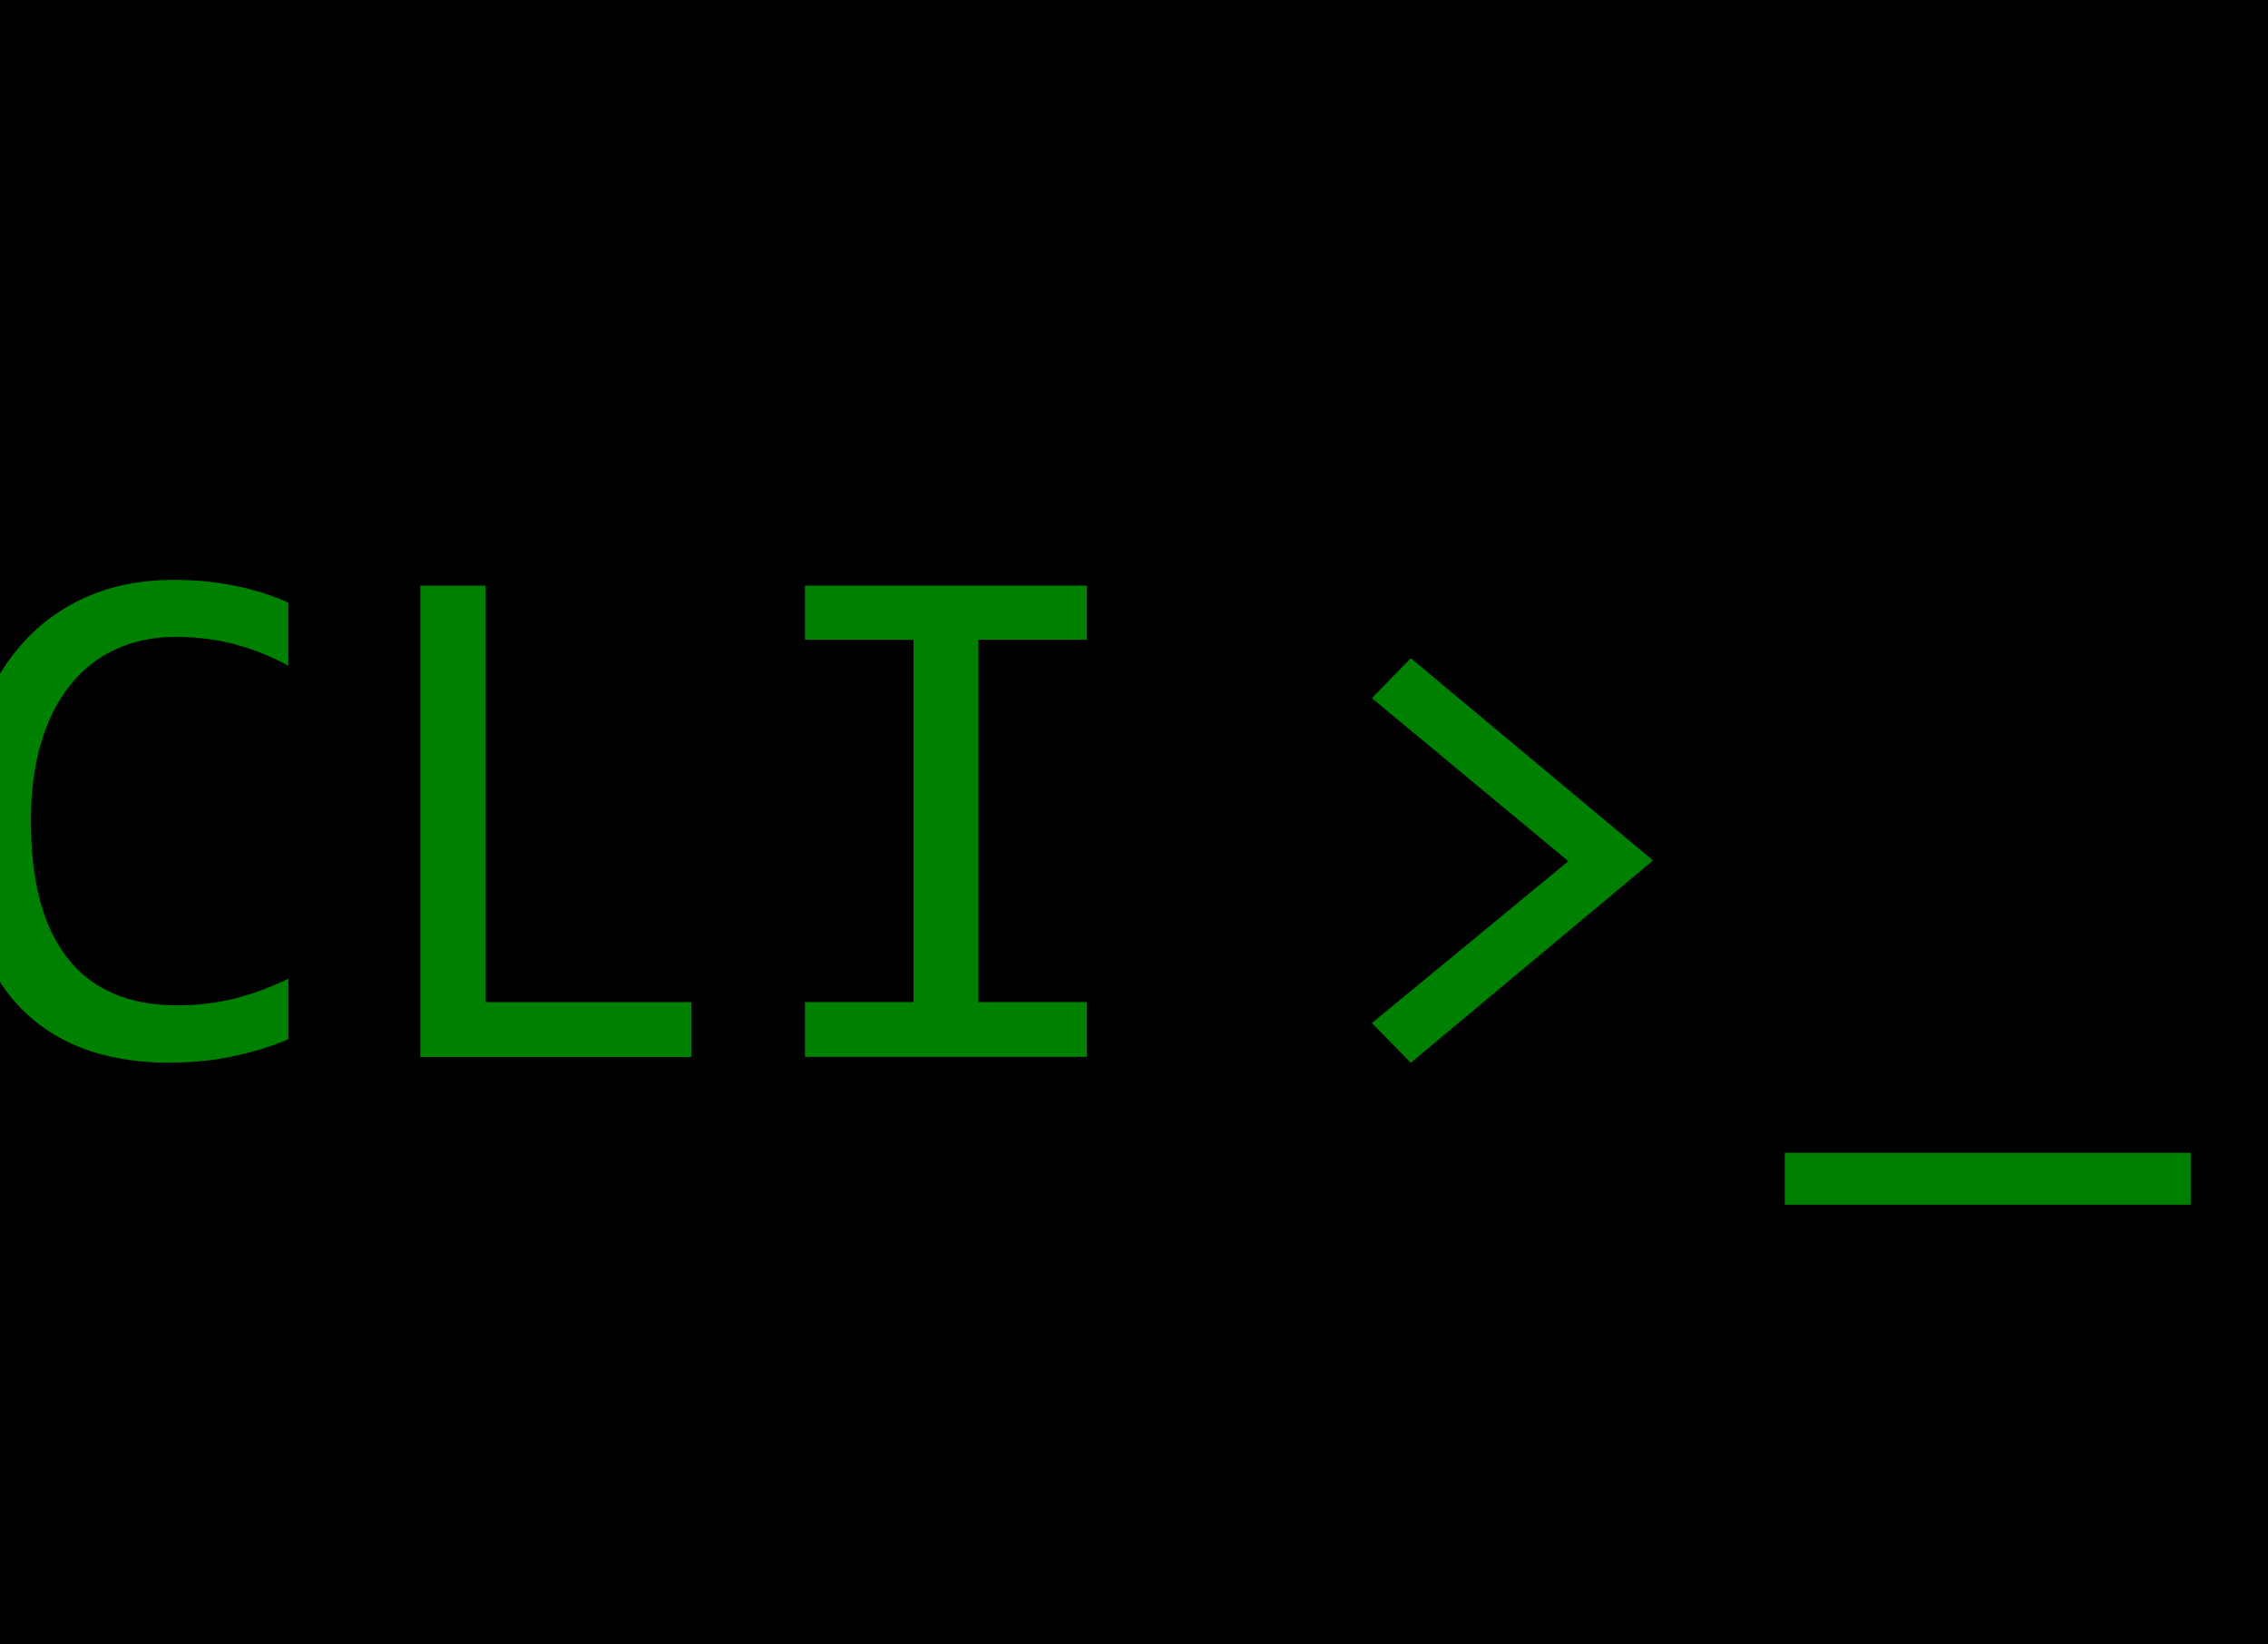
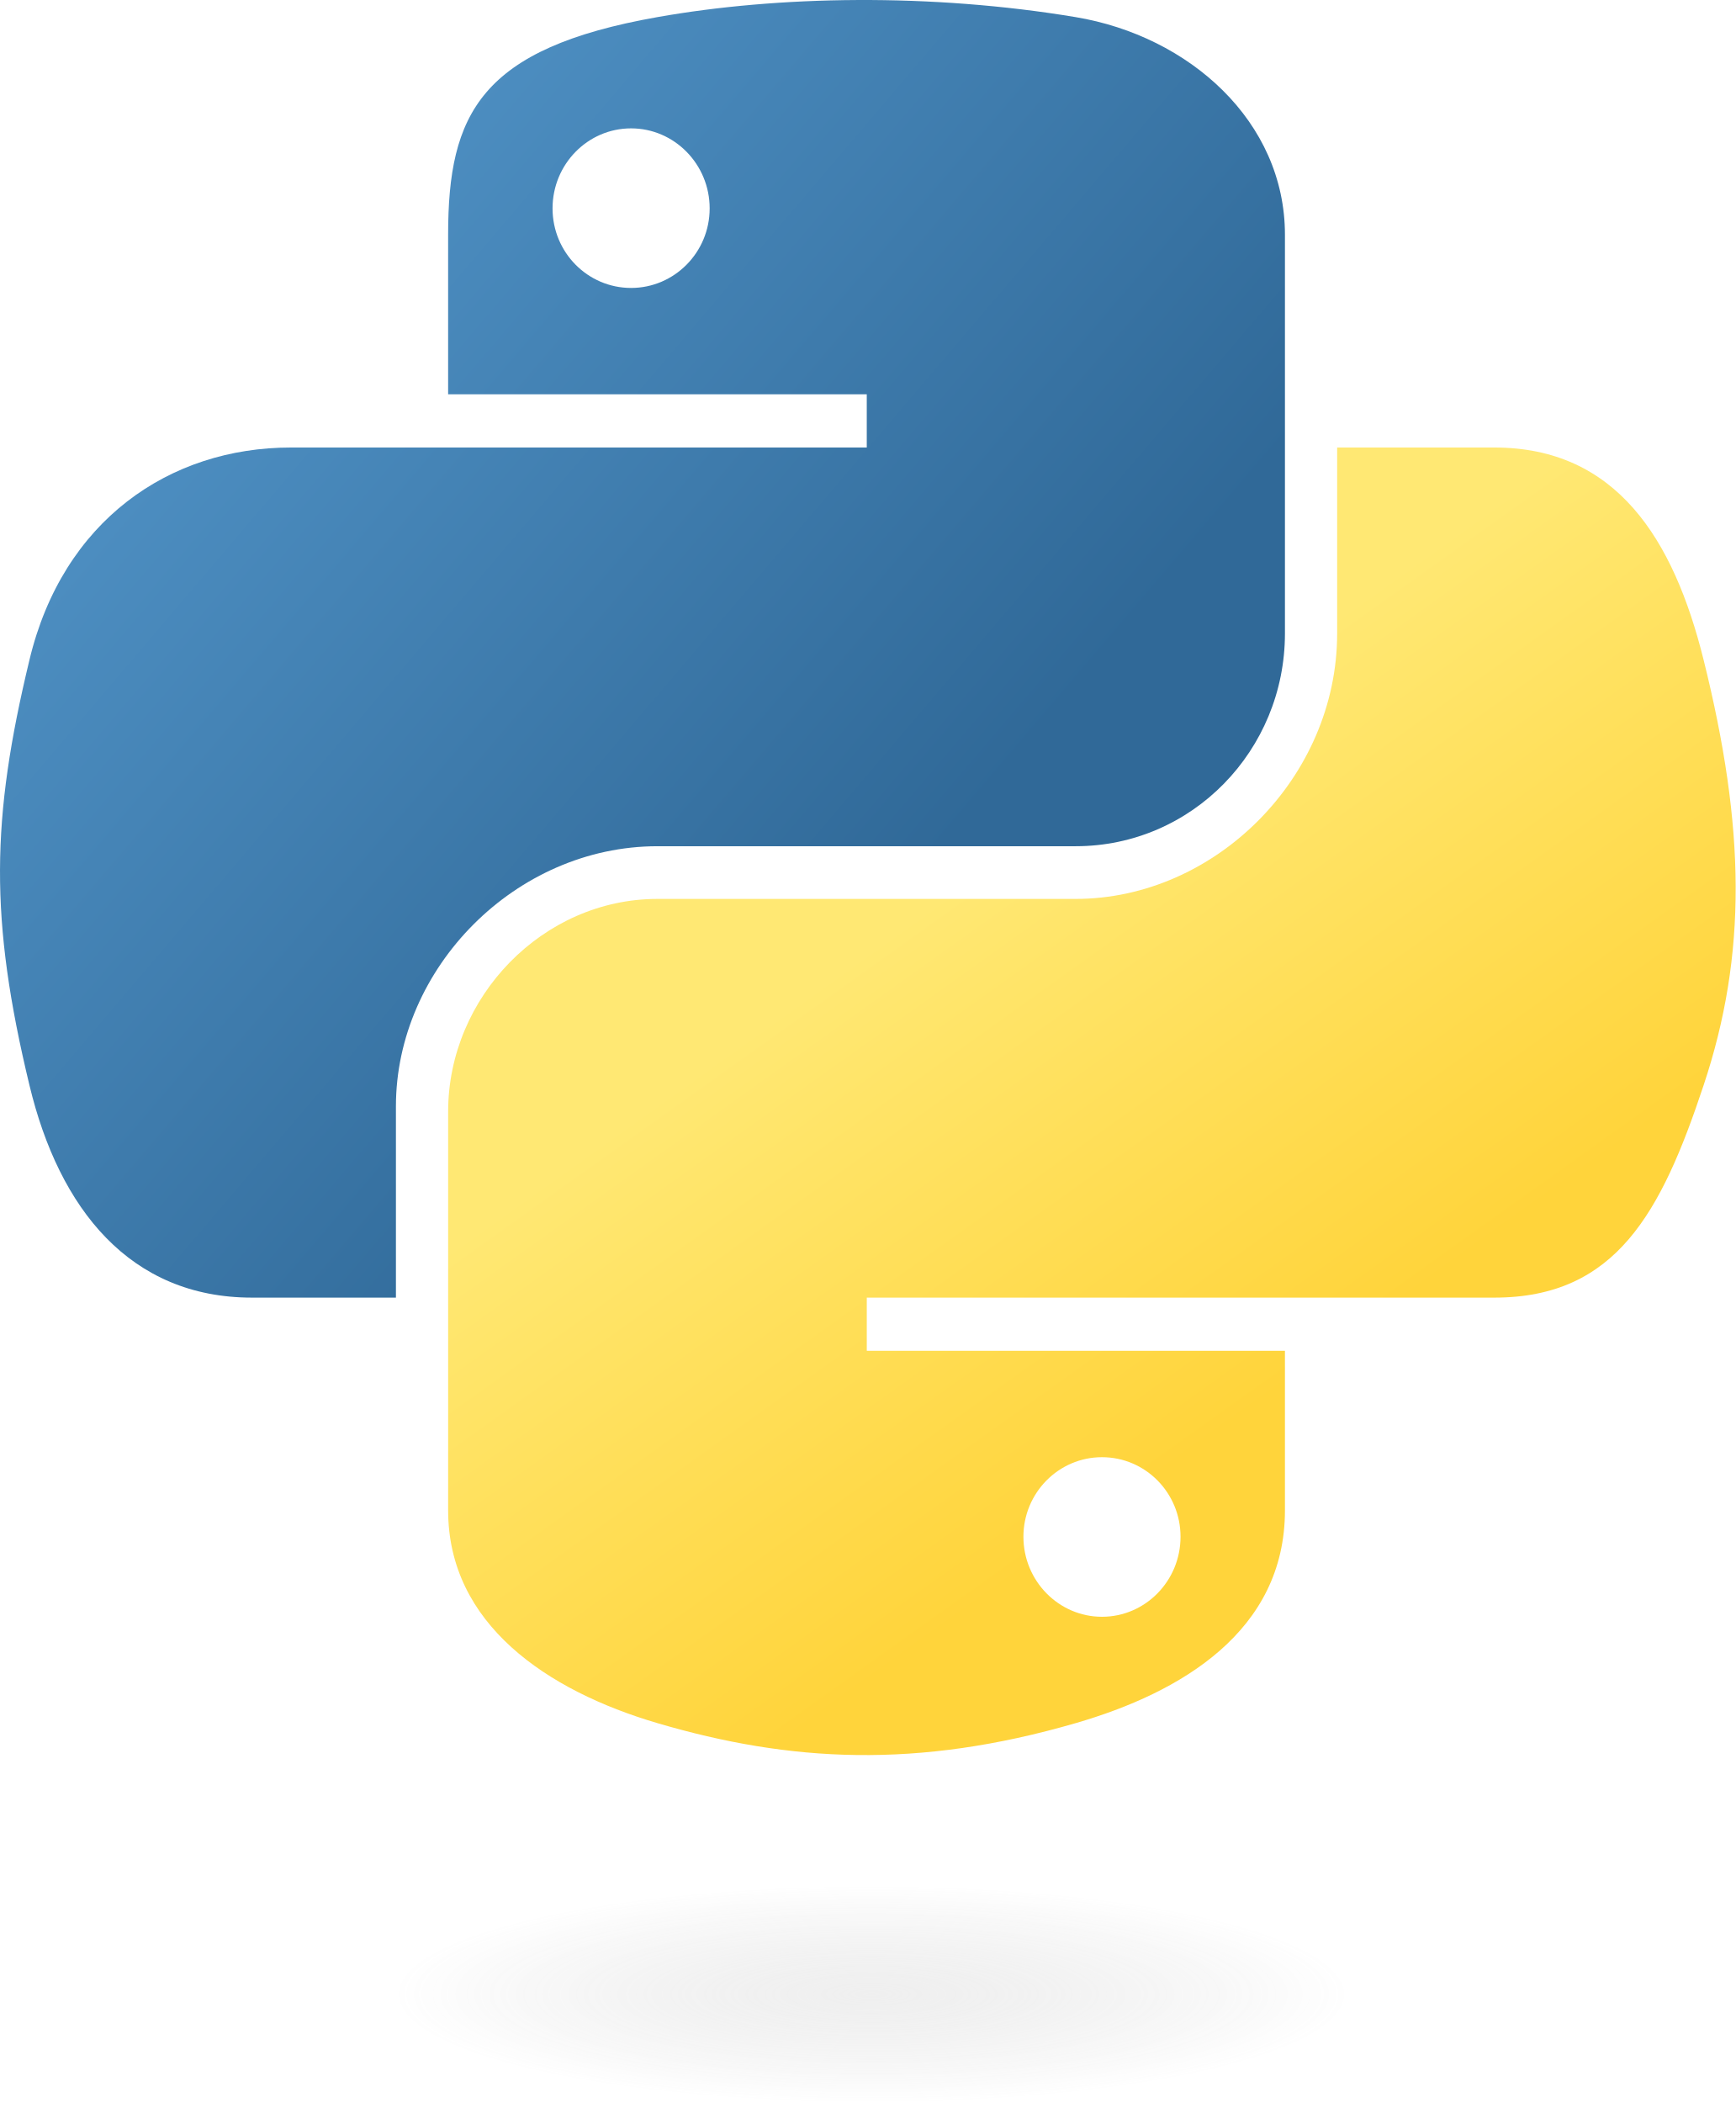
- <svg xmlns="http://www.w3.org/2000/svg" width="29.265mm" height="21.205mm" version="1.1" viewBox="0 0 29.265 21.205">
-   <g transform="translate(-20.904 -18.683)">
-     <rect x="20.062" y="17.934" width="30.121" height="21.983" />
-     <g fill="#008000">
-       <path d="m24.625 32.092q-0.73 0.302-1.531 0.302-1.289 0-1.982-0.768-0.689-0.772-0.689-2.28 0-0.73 0.191-1.321 0.191-0.591 0.544-1 0.354-0.414 0.856-0.637t1.126-0.223q0.423 0 0.786 0.074 0.363 0.07 0.698 0.219v0.814q-0.33-0.181-0.684-0.274-0.354-0.098-0.772-0.098-0.428 0-0.777 0.163-0.344 0.158-0.586 0.465-0.242 0.302-0.372 0.744-0.13 0.437-0.13 1 0 1.182 0.479 1.782 0.479 0.6 1.405 0.6 0.391 0 0.749-0.088 0.358-0.093 0.689-0.256z" style="font-variant-caps:normal;font-variant-east-asian:normal;font-variant-ligatures:normal;font-variant-numeric:normal" />
-       <path d="m29.826 32.32h-3.498v-6.08h0.842v5.373h2.656z" style="font-variant-caps:normal;font-variant-east-asian:normal;font-variant-ligatures:normal;font-variant-numeric:normal" />
-       <path d="m32.691 26.937h-1.4v-0.698h3.638v0.698h-1.4v4.675h1.4v0.707h-3.638v-0.707h1.4z" style="font-variant-caps:normal;font-variant-east-asian:normal;font-variant-ligatures:normal;font-variant-numeric:normal" />
-       <path d="m38.606 27.691 0.502-0.516 3.126 2.61-3.126 2.61-0.502-0.512 2.535-2.089z" style="font-variant-caps:normal;font-variant-east-asian:normal;font-variant-ligatures:normal;font-variant-numeric:normal" />
-       <path d="m49.172 34.227h-5.238v-0.67h5.238z" style="font-variant-caps:normal;font-variant-east-asian:normal;font-variant-ligatures:normal;font-variant-numeric:normal" />
-     </g>
-   </g>
+ <svg xmlns="http://www.w3.org/2000/svg" xmlns:xlink="http://www.w3.org/1999/xlink" version="1.0" id="svg2" width="83.371pt" height="101.001pt">
+   <defs id="defs4">
+     <linearGradient id="linearGradient2795">
+       <stop style="stop-color:#b8b8b8;stop-opacity:0.498;" offset="0" id="stop2797" />
+       <stop style="stop-color:#7f7f7f;stop-opacity:0;" offset="1" id="stop2799" />
+     </linearGradient>
+     <linearGradient id="linearGradient2787">
+       <stop style="stop-color:#7f7f7f;stop-opacity:0.5;" offset="0" id="stop2789" />
+       <stop style="stop-color:#7f7f7f;stop-opacity:0;" offset="1" id="stop2791" />
+     </linearGradient>
+     <linearGradient id="linearGradient3676">
+       <stop style="stop-color:#b2b2b2;stop-opacity:0.5;" offset="0" id="stop3678" />
+       <stop style="stop-color:#b3b3b3;stop-opacity:0;" offset="1" id="stop3680" />
+     </linearGradient>
+     <linearGradient id="linearGradient3236">
+       <stop style="stop-color:#f4f4f4;stop-opacity:1" offset="0" id="stop3244" />
+       <stop style="stop-color:white;stop-opacity:1" offset="1" id="stop3240" />
+     </linearGradient>
+     <linearGradient id="linearGradient4671">
+       <stop style="stop-color:#ffd43b;stop-opacity:1;" offset="0" id="stop4673" />
+       <stop style="stop-color:#ffe873;stop-opacity:1" offset="1" id="stop4675" />
+     </linearGradient>
+     <linearGradient id="linearGradient4689">
+       <stop style="stop-color:#5a9fd4;stop-opacity:1;" offset="0" id="stop4691" />
+       <stop style="stop-color:#306998;stop-opacity:1;" offset="1" id="stop4693" />
+     </linearGradient>
+     <linearGradient x1="224.24" y1="144.757" x2="-65.309" y2="144.757" id="linearGradient2987" xlink:href="#linearGradient4671" gradientUnits="userSpaceOnUse" gradientTransform="translate(100.2702,99.61116)" />
+     <linearGradient x1="172.942" y1="77.476" x2="26.67" y2="76.313" id="linearGradient2990" xlink:href="#linearGradient4689" gradientUnits="userSpaceOnUse" gradientTransform="translate(100.2702,99.61116)" />
+     <linearGradient xlink:href="#linearGradient4689" id="linearGradient2587" gradientUnits="userSpaceOnUse" gradientTransform="translate(100.2702,99.61116)" x1="172.942" y1="77.476" x2="26.67" y2="76.313" />
+     <linearGradient xlink:href="#linearGradient4671" id="linearGradient2589" gradientUnits="userSpaceOnUse" gradientTransform="translate(100.2702,99.61116)" x1="224.24" y1="144.757" x2="-65.309" y2="144.757" />
+     <linearGradient xlink:href="#linearGradient4689" id="linearGradient2248" gradientUnits="userSpaceOnUse" gradientTransform="translate(100.2702,99.61116)" x1="172.942" y1="77.476" x2="26.67" y2="76.313" />
+     <linearGradient xlink:href="#linearGradient4671" id="linearGradient2250" gradientUnits="userSpaceOnUse" gradientTransform="translate(100.2702,99.61116)" x1="224.24" y1="144.757" x2="-65.309" y2="144.757" />
+     <linearGradient xlink:href="#linearGradient4671" id="linearGradient2255" gradientUnits="userSpaceOnUse" gradientTransform="matrix(0.562541,0,0,0.567972,-11.5974,-7.60954)" x1="224.24" y1="144.757" x2="-65.309" y2="144.757" />
+     <linearGradient xlink:href="#linearGradient4689" id="linearGradient2258" gradientUnits="userSpaceOnUse" gradientTransform="matrix(0.562541,0,0,0.567972,-11.5974,-7.60954)" x1="172.942" y1="76.176" x2="26.67" y2="76.313" />
+     <radialGradient xlink:href="#linearGradient2795" id="radialGradient2801" cx="61.519" cy="132.286" fx="61.519" fy="132.286" r="29.037" gradientTransform="matrix(1,0,0,0.177966,0,108.7434)" gradientUnits="userSpaceOnUse" />
+     <linearGradient xlink:href="#linearGradient4671" id="linearGradient1475" gradientUnits="userSpaceOnUse" gradientTransform="matrix(0.562541,0,0,0.567972,-14.99112,-11.70237)" x1="150.961" y1="192.352" x2="112.031" y2="137.273" />
+     <linearGradient xlink:href="#linearGradient4689" id="linearGradient1478" gradientUnits="userSpaceOnUse" gradientTransform="matrix(0.562541,0,0,0.567972,-14.99112,-11.70237)" x1="26.649" y1="20.604" x2="135.665" y2="114.398" />
+     <radialGradient xlink:href="#linearGradient2795" id="radialGradient1480" gradientUnits="userSpaceOnUse" gradientTransform="matrix(1.7490565e-8,-0.239947,1.054668,3.7915457e-7,-83.7008,142.462)" cx="61.519" cy="132.286" fx="61.519" fy="132.286" r="29.037" />
+   </defs>
+   <path style="fill:url(#linearGradient1478);fill-opacity:1" d="M 54.919,9.1927421e-4 C 50.335,0.022 45.958,0.413 42.106,1.095 30.76,3.099 28.7,7.295 28.7,15.032 v 10.219 h 26.812 v 3.406 h -26.812 -10.062 c -7.792,0 -14.616,4.684 -16.75,13.594 -2.462,10.213 -2.571,16.586 0,27.25 1.906,7.938 6.458,13.594 14.25,13.594 h 9.219 v -12.25 c 0,-8.85 7.657,-16.656 16.75,-16.656 h 26.781 c 7.455,0 13.406,-6.138 13.406,-13.625 v -25.531 c 0,-7.266 -6.13,-12.725 -13.406,-13.937 C 64.282,0.328 59.502,-0.02 54.919,9.1927421e-4 Z m -14.5,8.219 c 2.77,0 5.031,2.299 5.031,5.125 -2e-6,2.816 -2.262,5.094 -5.031,5.094 -2.779,-1e-6 -5.031,-2.277 -5.031,-5.094 -10e-7,-2.826 2.252,-5.125 5.031,-5.125 z" id="path1948" />
+   <path style="fill:url(#linearGradient1475);fill-opacity:1" d="m 85.638,28.657 v 11.906 c 0,9.231 -7.826,17 -16.75,17 h -26.781 c -7.336,0 -13.406,6.278 -13.406,13.625 v 25.531 c 0,7.266 6.319,11.54 13.406,13.625 8.487,2.496 16.626,2.947 26.781,0 6.75,-1.954 13.406,-5.888 13.406,-13.625 V 86.501 h -26.781 v -3.406 h 26.781 13.406 c 7.792,0 10.696,-5.435 13.406,-13.594 2.799,-8.399 2.68,-16.476 0,-27.25 -1.926,-7.757 -5.604,-13.594 -13.406,-13.594 z m -15.062,64.656 c 2.779,3e-6 5.031,2.277 5.031,5.094 -2e-6,2.826 -2.252,5.125 -5.031,5.125 -2.77,0 -5.031,-2.299 -5.031,-5.125 2e-6,-2.816 2.262,-5.094 5.031,-5.094 z" id="path1950" />
+   <ellipse style="opacity:0.444;fill:url(#radialGradient1480);fill-opacity:1;fill-rule:nonzero;stroke:none;stroke-width:15.417;stroke-miterlimit:4;stroke-dasharray:none;stroke-opacity:1" id="path1894" cx="55.817" cy="127.701" rx="35.931" ry="6.967" />
</svg>
